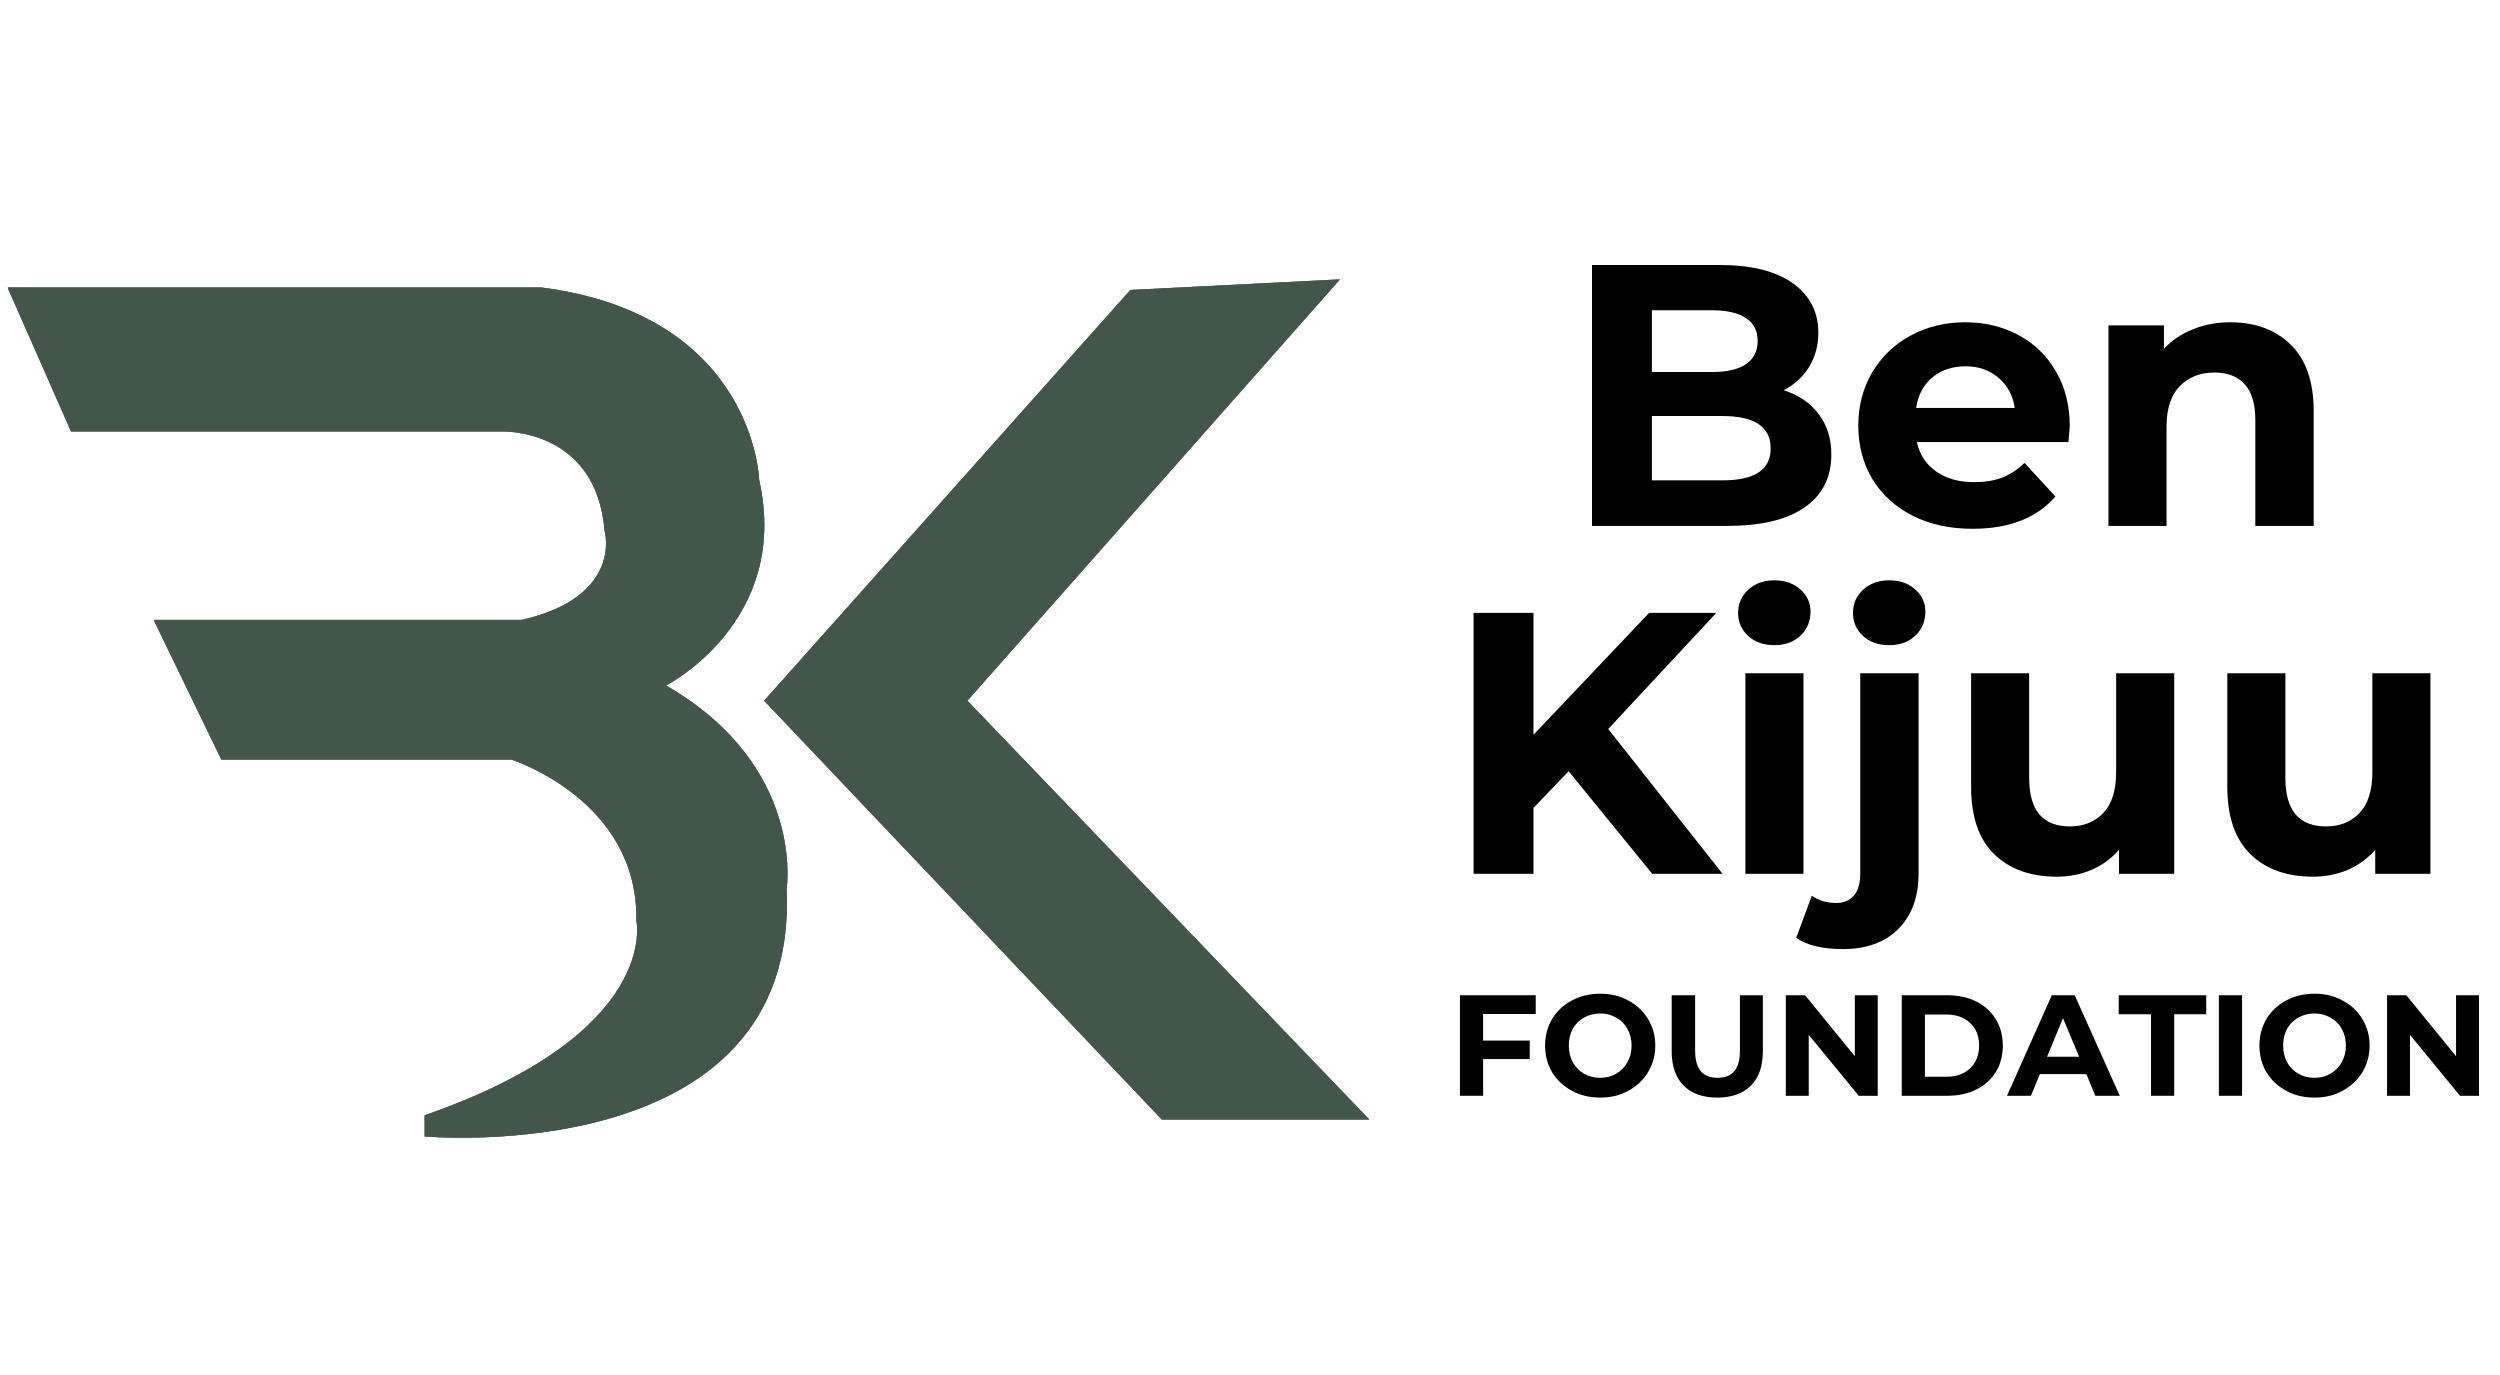
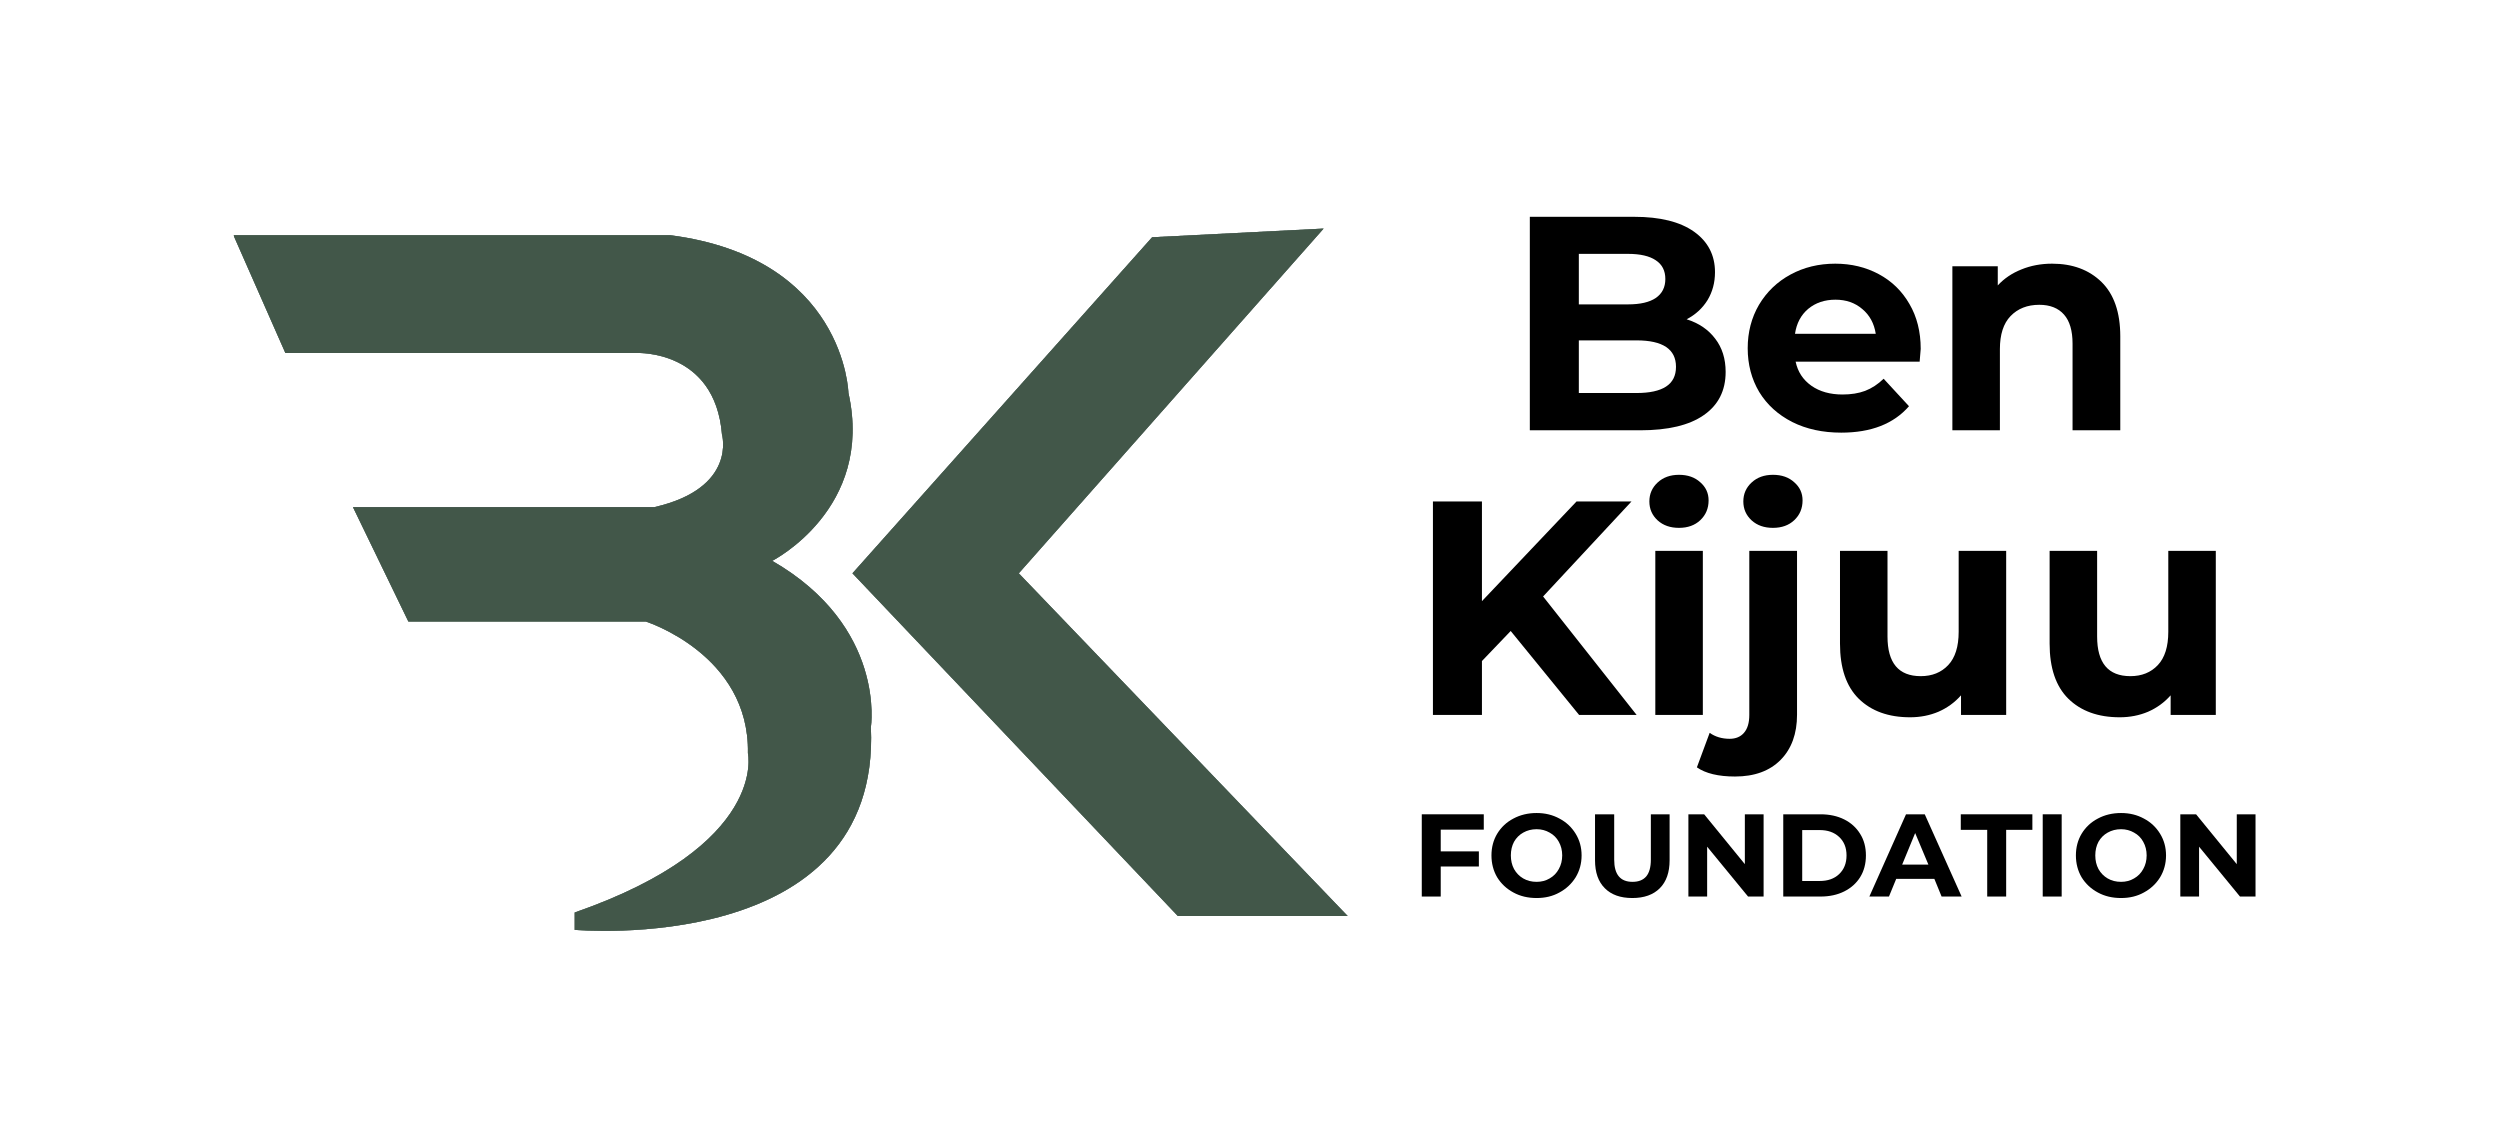
- <svg xmlns="http://www.w3.org/2000/svg" width="200" zoomAndPan="magnify" viewBox="0 0 150 82.5" height="110" preserveAspectRatio="xMidYMid meet" version="1.0">
+ <svg xmlns="http://www.w3.org/2000/svg" width="200" zoomAndPan="magnify" viewBox="0 0 150 82.5" height="90" preserveAspectRatio="xMidYMid meet" version="1.0">
  <defs>
    <filter x="0%" y="0%" width="100%" height="100%" id="6d668dcc3f">
      <feColorMatrix values="0 0 0 0 1 0 0 0 0 1 0 0 0 0 1 0 0 0 1 0" color-interpolation-filters="sRGB" />
    </filter>
    <g />
    <clipPath id="32135519a9">
      <path d="M 0.453 17 L 48 17 L 48 69 L 0.453 69 Z M 0.453 17 " clip-rule="nonzero" />
    </clipPath>
    <mask id="6c6de189d1">
      <g filter="url(#6d668dcc3f)">
        <rect x="-15" width="180" fill="#000000" y="-8.25" height="99" fill-opacity="0.5" />
      </g>
    </mask>
    <clipPath id="4ef52b1282">
      <path d="M 0.453 0.199 L 47.254 0.199 L 47.254 51.309 L 0.453 51.309 Z M 0.453 0.199 " clip-rule="nonzero" />
    </clipPath>
    <clipPath id="7ecbe46b11">
      <path d="M 0.453 0.246 L 4.262 8.887 L 30.051 8.887 C 30.051 8.887 35.77 8.633 36.277 14.855 C 36.277 14.855 37.418 18.793 31.32 20.191 L 9.219 20.191 L 13.281 28.578 L 30.688 28.578 C 30.688 28.578 38.309 30.988 38.18 38.23 C 38.18 38.23 39.707 44.965 25.477 49.918 L 25.477 51.188 C 25.477 51.188 47.965 53.223 47.199 36.324 C 47.199 36.324 48.344 28.957 39.961 24.129 C 39.961 24.129 47.453 20.32 45.551 11.809 C 45.551 11.809 45.297 1.898 32.465 0.246 Z M 0.453 0.246 " clip-rule="nonzero" />
    </clipPath>
    <clipPath id="4f09f1bfd9">
      <rect x="0" width="48" y="0" height="52" />
    </clipPath>
    <mask id="7f47a5accb">
      <g filter="url(#6d668dcc3f)">
        <rect x="-15" width="180" fill="#000000" y="-8.25" height="99" fill-opacity="0.5" />
      </g>
    </mask>
    <clipPath id="b542d3de1b">
      <path d="M 0.453 0.199 L 47.254 0.199 L 47.254 51.309 L 0.453 51.309 Z M 0.453 0.199 " clip-rule="nonzero" />
    </clipPath>
    <clipPath id="7691cde3d1">
      <path d="M 0.453 0.246 L 4.262 8.887 L 30.051 8.887 C 30.051 8.887 35.77 8.633 36.277 14.855 C 36.277 14.855 37.418 18.793 31.32 20.191 L 9.219 20.191 L 13.281 28.578 L 30.688 28.578 C 30.688 28.578 38.309 30.988 38.18 38.23 C 38.18 38.23 39.707 44.965 25.477 49.918 L 25.477 51.188 C 25.477 51.188 47.965 53.223 47.199 36.324 C 47.199 36.324 48.344 28.957 39.961 24.129 C 39.961 24.129 47.453 20.32 45.551 11.809 C 45.551 11.809 45.297 1.898 32.465 0.246 Z M 0.453 0.246 " clip-rule="nonzero" />
    </clipPath>
    <clipPath id="6ea0f13792">
      <rect x="0" width="48" y="0" height="52" />
    </clipPath>
    <mask id="bc51c09f75">
      <g filter="url(#6d668dcc3f)">
        <rect x="-15" width="180" fill="#000000" y="-8.25" height="99" fill-opacity="0.5" />
      </g>
    </mask>
    <clipPath id="5d0243d81a">
      <path d="M 0.453 0.199 L 47.254 0.199 L 47.254 51.309 L 0.453 51.309 Z M 0.453 0.199 " clip-rule="nonzero" />
    </clipPath>
    <clipPath id="4f1aacbcea">
      <path d="M 0.453 0.246 L 4.262 8.887 L 30.051 8.887 C 30.051 8.887 35.77 8.633 36.277 14.855 C 36.277 14.855 37.418 18.793 31.32 20.191 L 9.219 20.191 L 13.281 28.578 L 30.688 28.578 C 30.688 28.578 38.309 30.988 38.18 38.23 C 38.18 38.23 39.707 44.965 25.477 49.918 L 25.477 51.188 C 25.477 51.188 47.965 53.223 47.199 36.324 C 47.199 36.324 48.344 28.957 39.961 24.129 C 39.961 24.129 47.453 20.32 45.551 11.809 C 45.551 11.809 45.297 1.898 32.465 0.246 Z M 0.453 0.246 " clip-rule="nonzero" />
    </clipPath>
    <clipPath id="859e91ebec">
      <rect x="0" width="48" y="0" height="52" />
    </clipPath>
    <mask id="28022d0f18">
      <g filter="url(#6d668dcc3f)">
        <rect x="-15" width="180" fill="#000000" y="-8.25" height="99" fill-opacity="0.5" />
      </g>
    </mask>
    <clipPath id="16c87870d7">
      <path d="M 0.453 0.199 L 47.254 0.199 L 47.254 51.309 L 0.453 51.309 Z M 0.453 0.199 " clip-rule="nonzero" />
    </clipPath>
    <clipPath id="85c64e6fdc">
      <path d="M 0.453 0.246 L 4.262 8.887 L 30.051 8.887 C 30.051 8.887 35.77 8.633 36.277 14.855 C 36.277 14.855 37.418 18.793 31.32 20.191 L 9.219 20.191 L 13.281 28.578 L 30.688 28.578 C 30.688 28.578 38.309 30.988 38.18 38.23 C 38.18 38.23 39.707 44.965 25.477 49.918 L 25.477 51.188 C 25.477 51.188 47.965 53.223 47.199 36.324 C 47.199 36.324 48.344 28.957 39.961 24.129 C 39.961 24.129 47.453 20.32 45.551 11.809 C 45.551 11.809 45.297 1.898 32.465 0.246 Z M 0.453 0.246 " clip-rule="nonzero" />
    </clipPath>
    <clipPath id="8df29bdbfa">
      <rect x="0" width="48" y="0" height="52" />
    </clipPath>
    <mask id="84be060864">
      <g filter="url(#6d668dcc3f)">
        <rect x="-15" width="180" fill="#000000" y="-8.25" height="99" fill-opacity="0.5" />
      </g>
    </mask>
    <clipPath id="c34be475e3">
      <path d="M 0.453 0.199 L 47.254 0.199 L 47.254 51.309 L 0.453 51.309 Z M 0.453 0.199 " clip-rule="nonzero" />
    </clipPath>
    <clipPath id="eacf686468">
      <path d="M 0.453 0.246 L 4.262 8.887 L 30.051 8.887 C 30.051 8.887 35.77 8.633 36.277 14.855 C 36.277 14.855 37.418 18.793 31.32 20.191 L 9.219 20.191 L 13.281 28.578 L 30.688 28.578 C 30.688 28.578 38.309 30.988 38.18 38.23 C 38.18 38.23 39.707 44.965 25.477 49.918 L 25.477 51.188 C 25.477 51.188 47.965 53.223 47.199 36.324 C 47.199 36.324 48.344 28.957 39.961 24.129 C 39.961 24.129 47.453 20.32 45.551 11.809 C 45.551 11.809 45.297 1.898 32.465 0.246 Z M 0.453 0.246 " clip-rule="nonzero" />
    </clipPath>
    <clipPath id="875f204507">
      <rect x="0" width="48" y="0" height="52" />
    </clipPath>
    <mask id="e1769f55ed">
      <g filter="url(#6d668dcc3f)">
        <rect x="-15" width="180" fill="#000000" y="-8.25" height="99" fill-opacity="0.5" />
      </g>
    </mask>
    <clipPath id="97e7d83900">
      <path d="M 0.848 0.762 L 37.227 0.762 L 37.227 51.223 L 0.848 51.223 Z M 0.848 0.762 " clip-rule="nonzero" />
    </clipPath>
    <clipPath id="f2419997b2">
      <path d="M 0.848 26.043 L 22.824 1.398 L 35.398 0.762 L 13.043 26.043 L 37.18 51.195 L 24.73 51.195 Z M 0.848 26.043 " clip-rule="nonzero" />
    </clipPath>
    <clipPath id="1fcb49bb04">
      <rect x="0" width="38" y="0" height="52" />
    </clipPath>
    <mask id="b8c5137ee3">
      <g filter="url(#6d668dcc3f)">
        <rect x="-15" width="180" fill="#000000" y="-8.25" height="99" fill-opacity="0.5" />
      </g>
    </mask>
    <clipPath id="7fa2829359">
      <path d="M 0.848 0.762 L 37.227 0.762 L 37.227 51.223 L 0.848 51.223 Z M 0.848 0.762 " clip-rule="nonzero" />
    </clipPath>
    <clipPath id="ba512be19d">
      <path d="M 0.848 26.043 L 22.824 1.398 L 35.398 0.762 L 13.043 26.043 L 37.18 51.195 L 24.73 51.195 Z M 0.848 26.043 " clip-rule="nonzero" />
    </clipPath>
    <clipPath id="d163a26041">
      <rect x="0" width="38" y="0" height="52" />
    </clipPath>
    <mask id="1768709be3">
      <g filter="url(#6d668dcc3f)">
        <rect x="-15" width="180" fill="#000000" y="-8.25" height="99" fill-opacity="0.5" />
      </g>
    </mask>
    <clipPath id="7809024518">
      <path d="M 0.848 0.762 L 37.227 0.762 L 37.227 51.223 L 0.848 51.223 Z M 0.848 0.762 " clip-rule="nonzero" />
    </clipPath>
    <clipPath id="05d8075495">
      <path d="M 0.848 26.043 L 22.824 1.398 L 35.398 0.762 L 13.043 26.043 L 37.18 51.195 L 24.73 51.195 Z M 0.848 26.043 " clip-rule="nonzero" />
    </clipPath>
    <clipPath id="861349fa67">
      <rect x="0" width="38" y="0" height="52" />
    </clipPath>
    <mask id="16ce44c5e6">
      <g filter="url(#6d668dcc3f)">
        <rect x="-15" width="180" fill="#000000" y="-8.25" height="99" fill-opacity="0.5" />
      </g>
    </mask>
    <clipPath id="915f92a796">
      <path d="M 0.848 0.762 L 37.227 0.762 L 37.227 51.223 L 0.848 51.223 Z M 0.848 0.762 " clip-rule="nonzero" />
    </clipPath>
    <clipPath id="4cb0155d52">
      <path d="M 0.848 26.043 L 22.824 1.398 L 35.398 0.762 L 13.043 26.043 L 37.18 51.195 L 24.73 51.195 Z M 0.848 26.043 " clip-rule="nonzero" />
    </clipPath>
    <clipPath id="21a383b410">
      <rect x="0" width="38" y="0" height="52" />
    </clipPath>
    <mask id="134c3dd212">
      <g filter="url(#6d668dcc3f)">
        <rect x="-15" width="180" fill="#000000" y="-8.25" height="99" fill-opacity="0.5" />
      </g>
    </mask>
    <clipPath id="cc89b43834">
      <path d="M 0.848 0.762 L 37.227 0.762 L 37.227 51.223 L 0.848 51.223 Z M 0.848 0.762 " clip-rule="nonzero" />
    </clipPath>
    <clipPath id="f372f45df0">
      <path d="M 0.848 26.043 L 22.824 1.398 L 35.398 0.762 L 13.043 26.043 L 37.18 51.195 L 24.73 51.195 Z M 0.848 26.043 " clip-rule="nonzero" />
    </clipPath>
    <clipPath id="28e07cefd7">
      <rect x="0" width="38" y="0" height="52" />
    </clipPath>
  </defs>
  <g clip-path="url(#32135519a9)">
    <g mask="url(#6c6de189d1)">
      <g transform="matrix(1, 0, 0, 1, 0, 17)">
        <g clip-path="url(#4f09f1bfd9)">
          <g clip-path="url(#4ef52b1282)">
            <g clip-path="url(#7ecbe46b11)">
              <path fill="#3b5144" d="M 0.453 0.246 L 47.254 0.246 L 47.254 51.262 L 0.453 51.262 Z M 0.453 0.246 " fill-opacity="1" fill-rule="nonzero" />
            </g>
          </g>
        </g>
      </g>
    </g>
    <g mask="url(#7f47a5accb)">
      <g transform="matrix(1, 0, 0, 1, 0, 17)">
        <g clip-path="url(#6ea0f13792)">
          <g clip-path="url(#b542d3de1b)">
            <g clip-path="url(#7691cde3d1)">
              <path fill="#3b5144" d="M 0.453 0.246 L 47.254 0.246 L 47.254 51.262 L 0.453 51.262 Z M 0.453 0.246 " fill-opacity="1" fill-rule="nonzero" />
            </g>
          </g>
        </g>
      </g>
    </g>
    <g mask="url(#bc51c09f75)">
      <g transform="matrix(1, 0, 0, 1, 0, 17)">
        <g clip-path="url(#859e91ebec)">
          <g clip-path="url(#5d0243d81a)">
            <g clip-path="url(#4f1aacbcea)">
              <path fill="#3b5144" d="M 0.453 0.246 L 47.254 0.246 L 47.254 51.262 L 0.453 51.262 Z M 0.453 0.246 " fill-opacity="1" fill-rule="nonzero" />
            </g>
          </g>
        </g>
      </g>
    </g>
    <g mask="url(#28022d0f18)">
      <g transform="matrix(1, 0, 0, 1, 0, 17)">
        <g clip-path="url(#8df29bdbfa)">
          <g clip-path="url(#16c87870d7)">
            <g clip-path="url(#85c64e6fdc)">
              <path fill="#3b5144" d="M 0.453 0.246 L 47.254 0.246 L 47.254 51.262 L 0.453 51.262 Z M 0.453 0.246 " fill-opacity="1" fill-rule="nonzero" />
            </g>
          </g>
        </g>
      </g>
    </g>
    <g mask="url(#84be060864)">
      <g transform="matrix(1, 0, 0, 1, 0, 17)">
        <g clip-path="url(#875f204507)">
          <g clip-path="url(#c34be475e3)">
            <g clip-path="url(#eacf686468)">
              <path fill="#3b5144" d="M 0.453 0.246 L 47.254 0.246 L 47.254 51.262 L 0.453 51.262 Z M 0.453 0.246 " fill-opacity="1" fill-rule="nonzero" />
            </g>
          </g>
        </g>
      </g>
    </g>
  </g>
  <g mask="url(#e1769f55ed)">
    <g transform="matrix(1, 0, 0, 1, 45, 16)">
      <g clip-path="url(#1fcb49bb04)">
        <g clip-path="url(#97e7d83900)">
          <g clip-path="url(#f2419997b2)">
            <path fill="#3b5144" d="M 0.848 0.762 L 37.18 0.762 L 37.18 51.172 L 0.848 51.172 Z M 0.848 0.762 " fill-opacity="1" fill-rule="nonzero" />
          </g>
        </g>
      </g>
    </g>
  </g>
  <g mask="url(#b8c5137ee3)">
    <g transform="matrix(1, 0, 0, 1, 45, 16)">
      <g clip-path="url(#d163a26041)">
        <g clip-path="url(#7fa2829359)">
          <g clip-path="url(#ba512be19d)">
            <path fill="#3b5144" d="M 0.848 0.762 L 37.18 0.762 L 37.18 51.172 L 0.848 51.172 Z M 0.848 0.762 " fill-opacity="1" fill-rule="nonzero" />
          </g>
        </g>
      </g>
    </g>
  </g>
  <g mask="url(#1768709be3)">
    <g transform="matrix(1, 0, 0, 1, 45, 16)">
      <g clip-path="url(#861349fa67)">
        <g clip-path="url(#7809024518)">
          <g clip-path="url(#05d8075495)">
            <path fill="#3b5144" d="M 0.848 0.762 L 37.18 0.762 L 37.18 51.172 L 0.848 51.172 Z M 0.848 0.762 " fill-opacity="1" fill-rule="nonzero" />
          </g>
        </g>
      </g>
    </g>
  </g>
  <g mask="url(#16ce44c5e6)">
    <g transform="matrix(1, 0, 0, 1, 45, 16)">
      <g clip-path="url(#21a383b410)">
        <g clip-path="url(#915f92a796)">
          <g clip-path="url(#4cb0155d52)">
            <path fill="#3b5144" d="M 0.848 0.762 L 37.18 0.762 L 37.18 51.172 L 0.848 51.172 Z M 0.848 0.762 " fill-opacity="1" fill-rule="nonzero" />
          </g>
        </g>
      </g>
    </g>
  </g>
  <g mask="url(#134c3dd212)">
    <g transform="matrix(1, 0, 0, 1, 45, 16)">
      <g clip-path="url(#28e07cefd7)">
        <g clip-path="url(#cc89b43834)">
          <g clip-path="url(#f372f45df0)">
            <path fill="#3b5144" d="M 0.848 0.762 L 37.18 0.762 L 37.18 51.172 L 0.848 51.172 Z M 0.848 0.762 " fill-opacity="1" fill-rule="nonzero" />
          </g>
        </g>
      </g>
    </g>
  </g>
  <g fill="#000000" fill-opacity="1">
    <g transform="translate(93.66132, 31.55519)">
      <g>
        <path d="M 13.359 -8.141 C 14.254 -7.859 14.953 -7.383 15.453 -6.719 C 15.961 -6.062 16.219 -5.25 16.219 -4.281 C 16.219 -2.906 15.68 -1.848 14.609 -1.109 C 13.547 -0.367 11.992 0 9.953 0 L 1.859 0 L 1.859 -15.656 L 9.516 -15.656 C 11.422 -15.656 12.883 -15.289 13.906 -14.562 C 14.926 -13.832 15.438 -12.844 15.438 -11.594 C 15.438 -10.832 15.254 -10.148 14.891 -9.547 C 14.523 -8.953 14.016 -8.484 13.359 -8.141 Z M 5.453 -12.938 L 5.453 -9.234 L 9.062 -9.234 C 9.957 -9.234 10.633 -9.391 11.094 -9.703 C 11.562 -10.023 11.797 -10.488 11.797 -11.094 C 11.797 -11.707 11.562 -12.164 11.094 -12.469 C 10.633 -12.781 9.957 -12.938 9.062 -12.938 Z M 9.688 -2.734 C 10.645 -2.734 11.363 -2.891 11.844 -3.203 C 12.332 -3.516 12.578 -4 12.578 -4.656 C 12.578 -5.945 11.613 -6.594 9.688 -6.594 L 5.453 -6.594 L 5.453 -2.734 Z M 9.688 -2.734 " />
      </g>
    </g>
  </g>
  <g fill="#000000" fill-opacity="1">
    <g transform="translate(110.7791, 31.55519)">
      <g>
        <path d="M 13.406 -5.969 C 13.406 -5.926 13.379 -5.613 13.328 -5.031 L 4.234 -5.031 C 4.391 -4.289 4.773 -3.703 5.391 -3.266 C 6.004 -2.836 6.766 -2.625 7.672 -2.625 C 8.297 -2.625 8.848 -2.711 9.328 -2.891 C 9.816 -3.078 10.27 -3.375 10.688 -3.781 L 12.547 -1.766 C 11.422 -0.473 9.766 0.172 7.578 0.172 C 6.223 0.172 5.023 -0.086 3.984 -0.609 C 2.941 -1.141 2.133 -1.875 1.562 -2.812 C 1 -3.758 0.719 -4.828 0.719 -6.016 C 0.719 -7.191 0.992 -8.254 1.547 -9.203 C 2.109 -10.148 2.879 -10.891 3.859 -11.422 C 4.836 -11.953 5.93 -12.219 7.141 -12.219 C 8.316 -12.219 9.379 -11.961 10.328 -11.453 C 11.285 -10.941 12.035 -10.211 12.578 -9.266 C 13.129 -8.328 13.406 -7.227 13.406 -5.969 Z M 7.156 -9.578 C 6.363 -9.578 5.695 -9.352 5.156 -8.906 C 4.625 -8.457 4.301 -7.848 4.188 -7.078 L 10.109 -7.078 C 9.992 -7.836 9.664 -8.441 9.125 -8.891 C 8.594 -9.348 7.938 -9.578 7.156 -9.578 Z M 7.156 -9.578 " />
      </g>
    </g>
  </g>
  <g fill="#000000" fill-opacity="1">
    <g transform="translate(124.8985, 31.55519)">
      <g>
        <path d="M 8.922 -12.219 C 10.422 -12.219 11.629 -11.77 12.547 -10.875 C 13.461 -9.977 13.922 -8.648 13.922 -6.891 L 13.922 0 L 10.422 0 L 10.422 -6.359 C 10.422 -7.305 10.211 -8.016 9.797 -8.484 C 9.379 -8.961 8.773 -9.203 7.984 -9.203 C 7.109 -9.203 6.406 -8.926 5.875 -8.375 C 5.352 -7.832 5.094 -7.023 5.094 -5.953 L 5.094 0 L 1.609 0 L 1.609 -12.031 L 4.938 -12.031 L 4.938 -10.625 C 5.406 -11.133 5.984 -11.523 6.672 -11.797 C 7.359 -12.078 8.109 -12.219 8.922 -12.219 Z M 8.922 -12.219 " />
      </g>
    </g>
  </g>
  <g fill="#000000" fill-opacity="1">
    <g transform="translate(86.55595, 52.42868)">
      <g>
        <path d="M 7.562 -6.156 L 5.453 -3.953 L 5.453 0 L 1.859 0 L 1.859 -15.656 L 5.453 -15.656 L 5.453 -8.344 L 12.391 -15.656 L 16.422 -15.656 L 9.938 -8.688 L 16.797 0 L 12.578 0 Z M 7.562 -6.156 " />
      </g>
    </g>
  </g>
  <g fill="#000000" fill-opacity="1">
    <g transform="translate(103.1143, 52.42868)">
      <g>
        <path d="M 1.609 -12.031 L 5.094 -12.031 L 5.094 0 L 1.609 0 Z M 3.344 -13.719 C 2.707 -13.719 2.188 -13.898 1.781 -14.266 C 1.375 -14.641 1.172 -15.102 1.172 -15.656 C 1.172 -16.207 1.375 -16.672 1.781 -17.047 C 2.188 -17.422 2.707 -17.609 3.344 -17.609 C 3.988 -17.609 4.508 -17.426 4.906 -17.062 C 5.312 -16.707 5.516 -16.266 5.516 -15.734 C 5.516 -15.148 5.312 -14.664 4.906 -14.281 C 4.508 -13.906 3.988 -13.719 3.344 -13.719 Z M 3.344 -13.719 " />
      </g>
    </g>
  </g>
  <g fill="#000000" fill-opacity="1">
    <g transform="translate(109.8495, 52.42868)">
      <g>
        <path d="M 0.719 4.516 C -0.508 4.516 -1.441 4.289 -2.078 3.844 L -1.141 1.312 C -0.734 1.602 -0.242 1.75 0.328 1.75 C 0.773 1.75 1.125 1.602 1.375 1.312 C 1.633 1.02 1.766 0.582 1.766 0 L 1.766 -12.031 L 5.266 -12.031 L 5.266 -0.016 C 5.266 1.379 4.863 2.484 4.062 3.297 C 3.258 4.109 2.145 4.516 0.719 4.516 Z M 3.5 -13.719 C 2.863 -13.719 2.344 -13.898 1.938 -14.266 C 1.531 -14.641 1.328 -15.102 1.328 -15.656 C 1.328 -16.207 1.531 -16.672 1.938 -17.047 C 2.344 -17.422 2.863 -17.609 3.5 -17.609 C 4.145 -17.609 4.664 -17.426 5.062 -17.062 C 5.469 -16.707 5.672 -16.266 5.672 -15.734 C 5.672 -15.148 5.469 -14.664 5.062 -14.281 C 4.664 -13.906 4.145 -13.719 3.5 -13.719 Z M 3.5 -13.719 " />
      </g>
    </g>
  </g>
  <g fill="#000000" fill-opacity="1">
    <g transform="translate(116.719, 52.42868)">
      <g>
        <path d="M 13.734 -12.031 L 13.734 0 L 10.422 0 L 10.422 -1.438 C 9.961 -0.914 9.41 -0.516 8.766 -0.234 C 8.129 0.035 7.438 0.172 6.688 0.172 C 5.102 0.172 3.848 -0.281 2.922 -1.188 C 2.004 -2.094 1.547 -3.441 1.547 -5.234 L 1.547 -12.031 L 5.031 -12.031 L 5.031 -5.75 C 5.031 -3.812 5.844 -2.844 7.469 -2.844 C 8.301 -2.844 8.973 -3.113 9.484 -3.656 C 9.992 -4.195 10.25 -5.008 10.25 -6.094 L 10.25 -12.031 Z M 13.734 -12.031 " />
      </g>
    </g>
  </g>
  <g fill="#000000" fill-opacity="1">
    <g transform="translate(132.0915, 52.42868)">
      <g>
        <path d="M 13.734 -12.031 L 13.734 0 L 10.422 0 L 10.422 -1.438 C 9.961 -0.914 9.41 -0.516 8.766 -0.234 C 8.129 0.035 7.438 0.172 6.688 0.172 C 5.102 0.172 3.848 -0.281 2.922 -1.188 C 2.004 -2.094 1.547 -3.441 1.547 -5.234 L 1.547 -12.031 L 5.031 -12.031 L 5.031 -5.75 C 5.031 -3.812 5.844 -2.844 7.469 -2.844 C 8.301 -2.844 8.973 -3.113 9.484 -3.656 C 9.992 -4.195 10.25 -5.008 10.25 -6.094 L 10.25 -12.031 Z M 13.734 -12.031 " />
      </g>
    </g>
  </g>
  <g fill="#000000" fill-opacity="1">
    <g transform="translate(86.87764, 65.74647)">
      <g>
        <path d="M 2.109 -4.906 L 2.109 -3.312 L 4.906 -3.312 L 4.906 -2.203 L 2.109 -2.203 L 2.109 0 L 0.719 0 L 0.719 -6.031 L 5.266 -6.031 L 5.266 -4.906 Z M 2.109 -4.906 " />
      </g>
    </g>
  </g>
  <g fill="#000000" fill-opacity="1">
    <g transform="translate(92.37917, 65.74647)">
      <g>
        <path d="M 3.641 0.109 C 3.004 0.109 2.438 -0.023 1.938 -0.297 C 1.438 -0.566 1.039 -0.938 0.75 -1.406 C 0.469 -1.883 0.328 -2.422 0.328 -3.016 C 0.328 -3.609 0.469 -4.141 0.75 -4.609 C 1.039 -5.086 1.438 -5.457 1.938 -5.719 C 2.438 -5.988 3.004 -6.125 3.641 -6.125 C 4.266 -6.125 4.82 -5.988 5.312 -5.719 C 5.812 -5.457 6.207 -5.086 6.5 -4.609 C 6.789 -4.141 6.938 -3.609 6.938 -3.016 C 6.938 -2.422 6.789 -1.883 6.5 -1.406 C 6.207 -0.938 5.812 -0.566 5.312 -0.297 C 4.82 -0.023 4.266 0.109 3.641 0.109 Z M 3.641 -1.078 C 3.992 -1.078 4.312 -1.16 4.594 -1.328 C 4.883 -1.492 5.109 -1.723 5.266 -2.016 C 5.43 -2.305 5.516 -2.641 5.516 -3.016 C 5.516 -3.391 5.43 -3.723 5.266 -4.016 C 5.109 -4.305 4.883 -4.531 4.594 -4.688 C 4.312 -4.852 3.992 -4.938 3.641 -4.938 C 3.273 -4.938 2.945 -4.852 2.656 -4.688 C 2.375 -4.531 2.148 -4.305 1.984 -4.016 C 1.828 -3.723 1.75 -3.391 1.75 -3.016 C 1.75 -2.641 1.828 -2.305 1.984 -2.016 C 2.148 -1.723 2.375 -1.492 2.656 -1.328 C 2.945 -1.16 3.273 -1.078 3.641 -1.078 Z M 3.641 -1.078 " />
      </g>
    </g>
  </g>
  <g fill="#000000" fill-opacity="1">
    <g transform="translate(99.64567, 65.74647)">
      <g>
        <path d="M 3.391 0.109 C 2.523 0.109 1.852 -0.129 1.375 -0.609 C 0.895 -1.086 0.656 -1.77 0.656 -2.656 L 0.656 -6.031 L 2.062 -6.031 L 2.062 -2.703 C 2.062 -1.617 2.508 -1.078 3.406 -1.078 C 3.844 -1.078 4.176 -1.207 4.406 -1.469 C 4.633 -1.738 4.75 -2.148 4.75 -2.703 L 4.75 -6.031 L 6.125 -6.031 L 6.125 -2.656 C 6.125 -1.77 5.883 -1.086 5.406 -0.609 C 4.926 -0.129 4.254 0.109 3.391 0.109 Z M 3.391 0.109 " />
      </g>
    </g>
  </g>
  <g fill="#000000" fill-opacity="1">
    <g transform="translate(106.43, 65.74647)">
      <g>
        <path d="M 6.234 -6.031 L 6.234 0 L 5.094 0 L 2.094 -3.656 L 2.094 0 L 0.719 0 L 0.719 -6.031 L 1.875 -6.031 L 4.859 -2.375 L 4.859 -6.031 Z M 6.234 -6.031 " />
      </g>
    </g>
  </g>
  <g fill="#000000" fill-opacity="1">
    <g transform="translate(113.3866, 65.74647)">
      <g>
        <path d="M 0.719 -6.031 L 3.453 -6.031 C 4.109 -6.031 4.688 -5.906 5.188 -5.656 C 5.688 -5.406 6.078 -5.051 6.359 -4.594 C 6.641 -4.145 6.781 -3.617 6.781 -3.016 C 6.781 -2.41 6.641 -1.879 6.359 -1.422 C 6.078 -0.973 5.688 -0.625 5.188 -0.375 C 4.688 -0.125 4.109 0 3.453 0 L 0.719 0 Z M 3.391 -1.141 C 3.984 -1.141 4.457 -1.305 4.812 -1.641 C 5.176 -1.984 5.359 -2.441 5.359 -3.016 C 5.359 -3.586 5.176 -4.039 4.812 -4.375 C 4.457 -4.707 3.984 -4.875 3.391 -4.875 L 2.109 -4.875 L 2.109 -1.141 Z M 3.391 -1.141 " />
      </g>
    </g>
  </g>
  <g fill="#000000" fill-opacity="1">
    <g transform="translate(120.4981, 65.74647)">
      <g>
        <path d="M 4.688 -1.297 L 1.891 -1.297 L 1.359 0 L -0.078 0 L 2.609 -6.031 L 3.984 -6.031 L 6.688 0 L 5.219 0 Z M 4.25 -2.344 L 3.281 -4.656 L 2.328 -2.344 Z M 4.25 -2.344 " />
      </g>
    </g>
  </g>
  <g fill="#000000" fill-opacity="1">
    <g transform="translate(127.0931, 65.74647)">
      <g>
        <path d="M 1.969 -4.891 L 0.031 -4.891 L 0.031 -6.031 L 5.281 -6.031 L 5.281 -4.891 L 3.359 -4.891 L 3.359 0 L 1.969 0 Z M 1.969 -4.891 " />
      </g>
    </g>
  </g>
  <g fill="#000000" fill-opacity="1">
    <g transform="translate(132.4138, 65.74647)">
      <g>
        <path d="M 0.719 -6.031 L 2.109 -6.031 L 2.109 0 L 0.719 0 Z M 0.719 -6.031 " />
      </g>
    </g>
  </g>
  <g fill="#000000" fill-opacity="1">
    <g transform="translate(135.2378, 65.74647)">
      <g>
        <path d="M 3.641 0.109 C 3.004 0.109 2.438 -0.023 1.938 -0.297 C 1.438 -0.566 1.039 -0.938 0.75 -1.406 C 0.469 -1.883 0.328 -2.422 0.328 -3.016 C 0.328 -3.609 0.469 -4.141 0.75 -4.609 C 1.039 -5.086 1.438 -5.457 1.938 -5.719 C 2.438 -5.988 3.004 -6.125 3.641 -6.125 C 4.266 -6.125 4.82 -5.988 5.312 -5.719 C 5.812 -5.457 6.207 -5.086 6.5 -4.609 C 6.789 -4.141 6.938 -3.609 6.938 -3.016 C 6.938 -2.422 6.789 -1.883 6.5 -1.406 C 6.207 -0.938 5.812 -0.566 5.312 -0.297 C 4.82 -0.023 4.266 0.109 3.641 0.109 Z M 3.641 -1.078 C 3.992 -1.078 4.312 -1.16 4.594 -1.328 C 4.883 -1.492 5.109 -1.723 5.266 -2.016 C 5.43 -2.305 5.516 -2.641 5.516 -3.016 C 5.516 -3.391 5.43 -3.723 5.266 -4.016 C 5.109 -4.305 4.883 -4.531 4.594 -4.688 C 4.312 -4.852 3.992 -4.938 3.641 -4.938 C 3.273 -4.938 2.945 -4.852 2.656 -4.688 C 2.375 -4.531 2.148 -4.305 1.984 -4.016 C 1.828 -3.723 1.75 -3.391 1.75 -3.016 C 1.75 -2.641 1.828 -2.305 1.984 -2.016 C 2.148 -1.723 2.375 -1.492 2.656 -1.328 C 2.945 -1.16 3.273 -1.078 3.641 -1.078 Z M 3.641 -1.078 " />
      </g>
    </g>
  </g>
  <g fill="#000000" fill-opacity="1">
    <g transform="translate(142.5043, 65.74647)">
      <g>
        <path d="M 6.234 -6.031 L 6.234 0 L 5.094 0 L 2.094 -3.656 L 2.094 0 L 0.719 0 L 0.719 -6.031 L 1.875 -6.031 L 4.859 -2.375 L 4.859 -6.031 Z M 6.234 -6.031 " />
      </g>
    </g>
  </g>
</svg>
